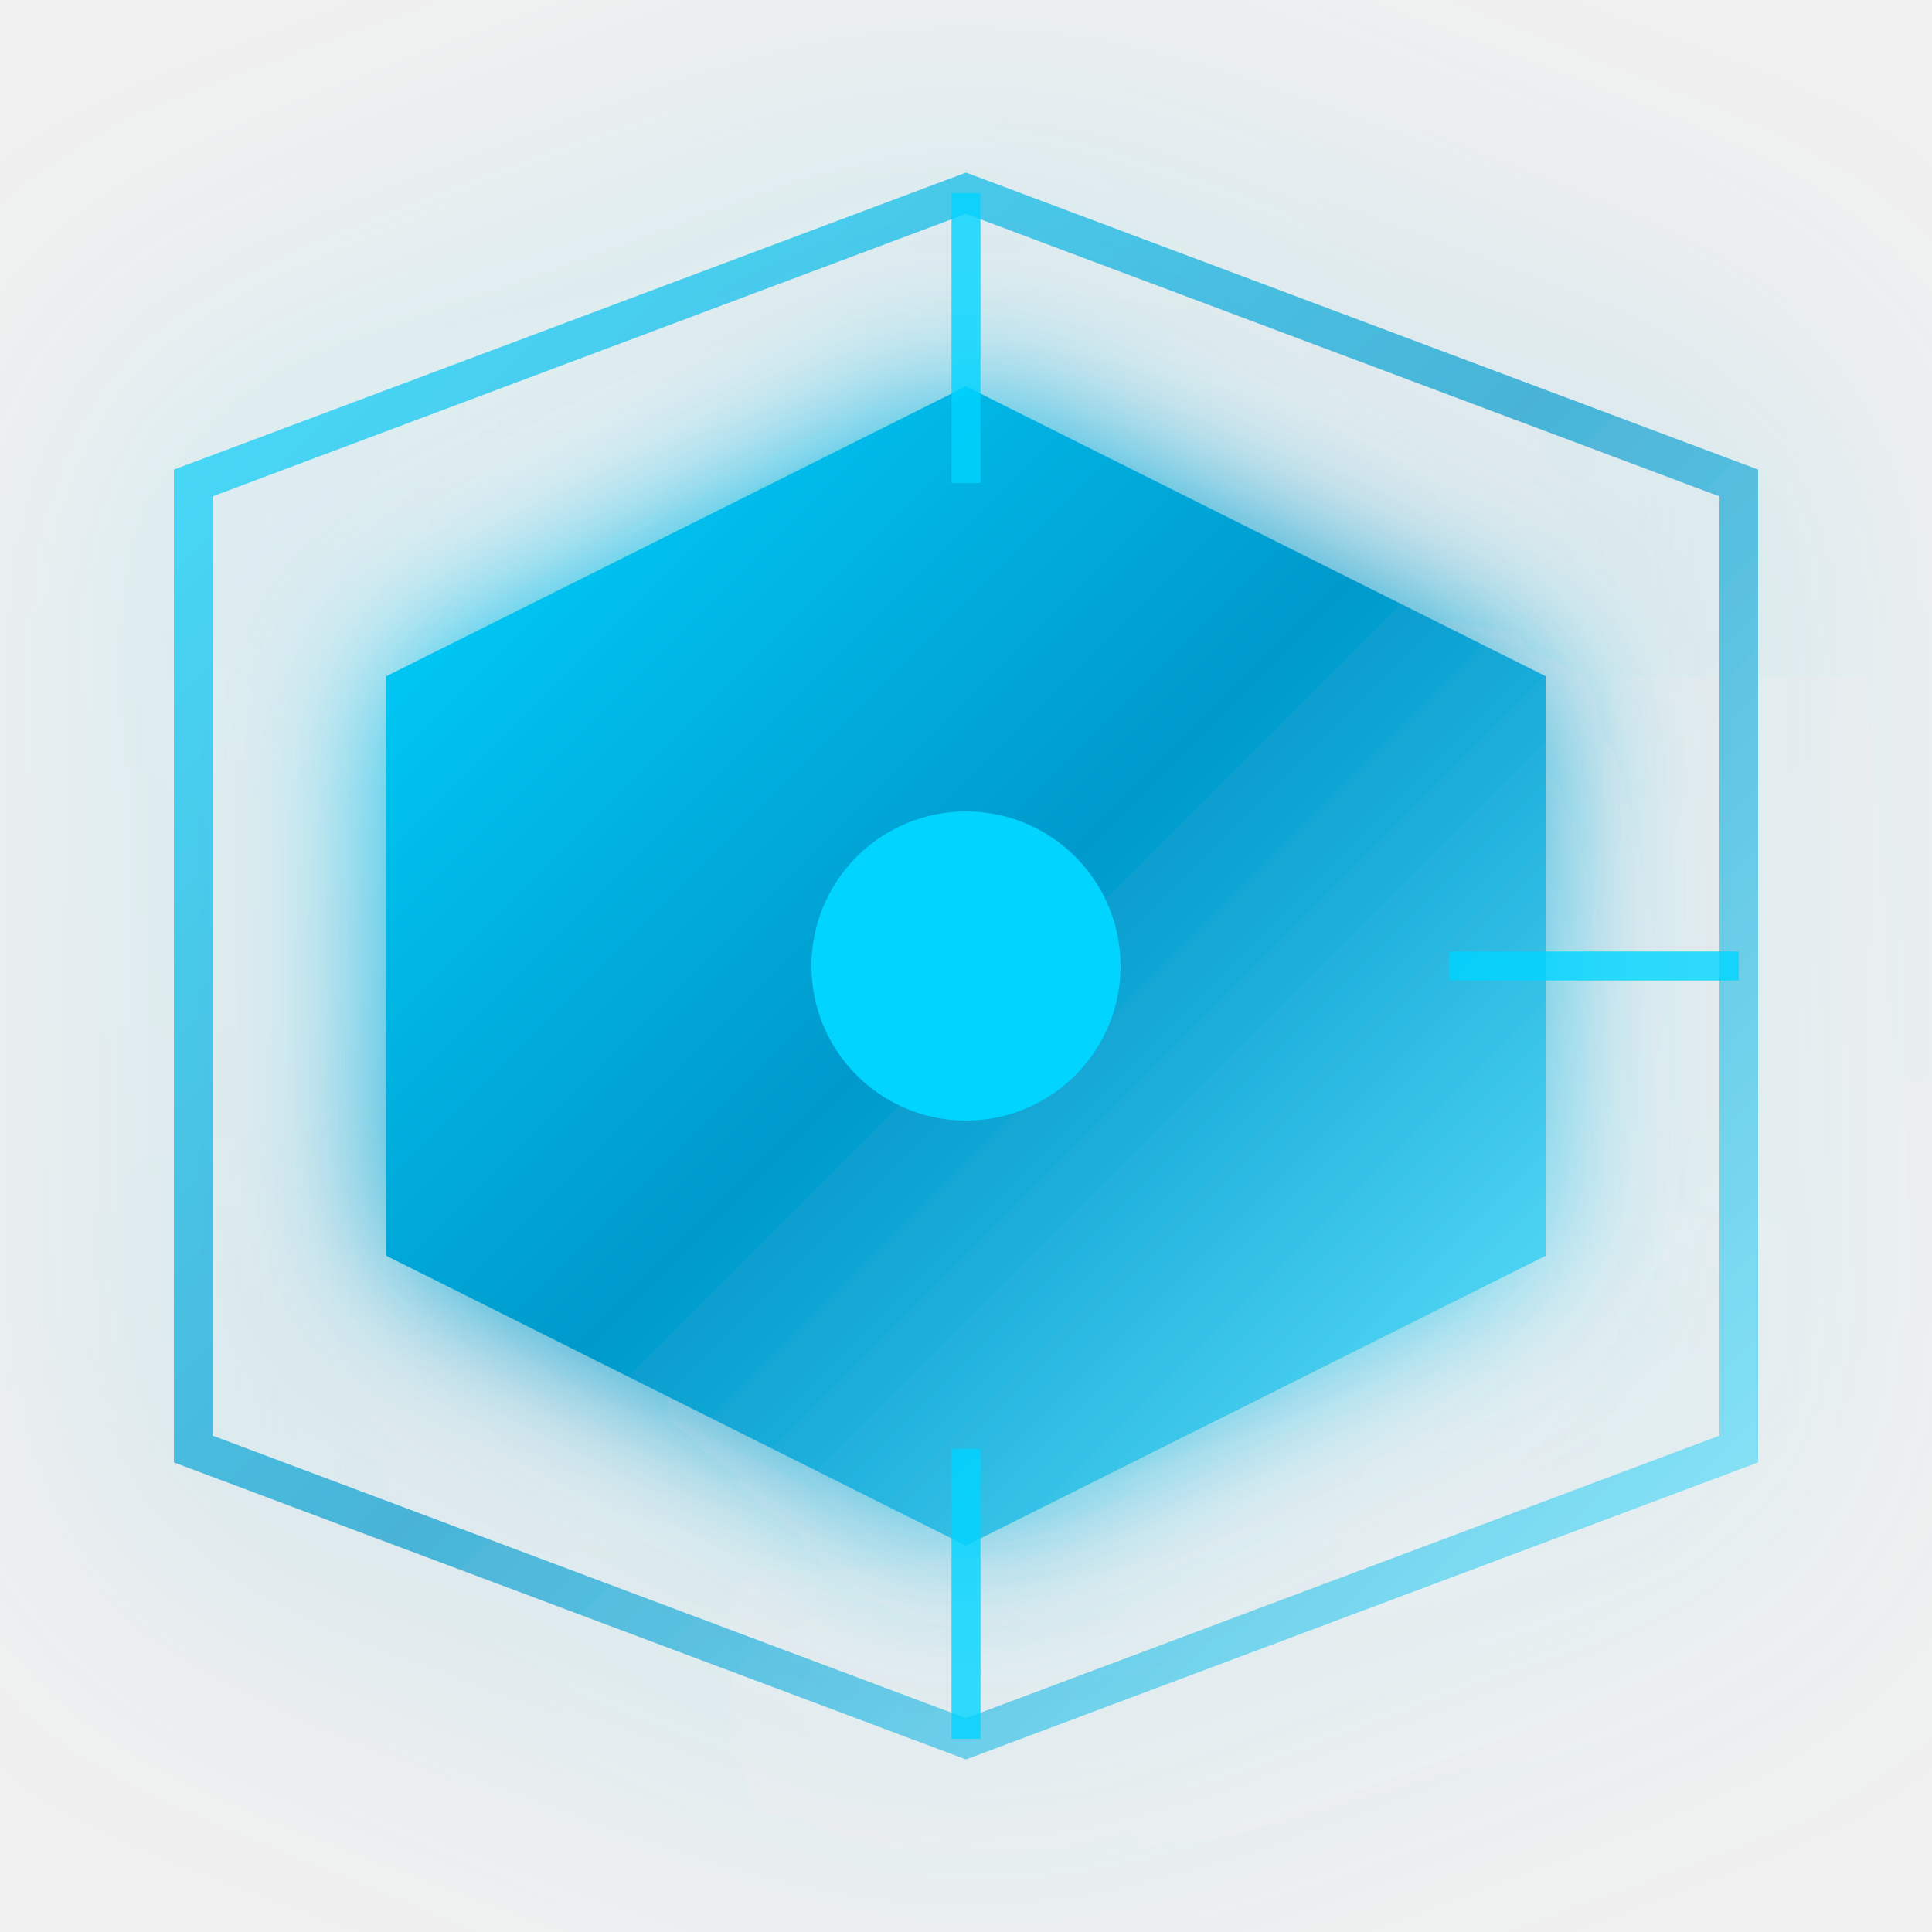
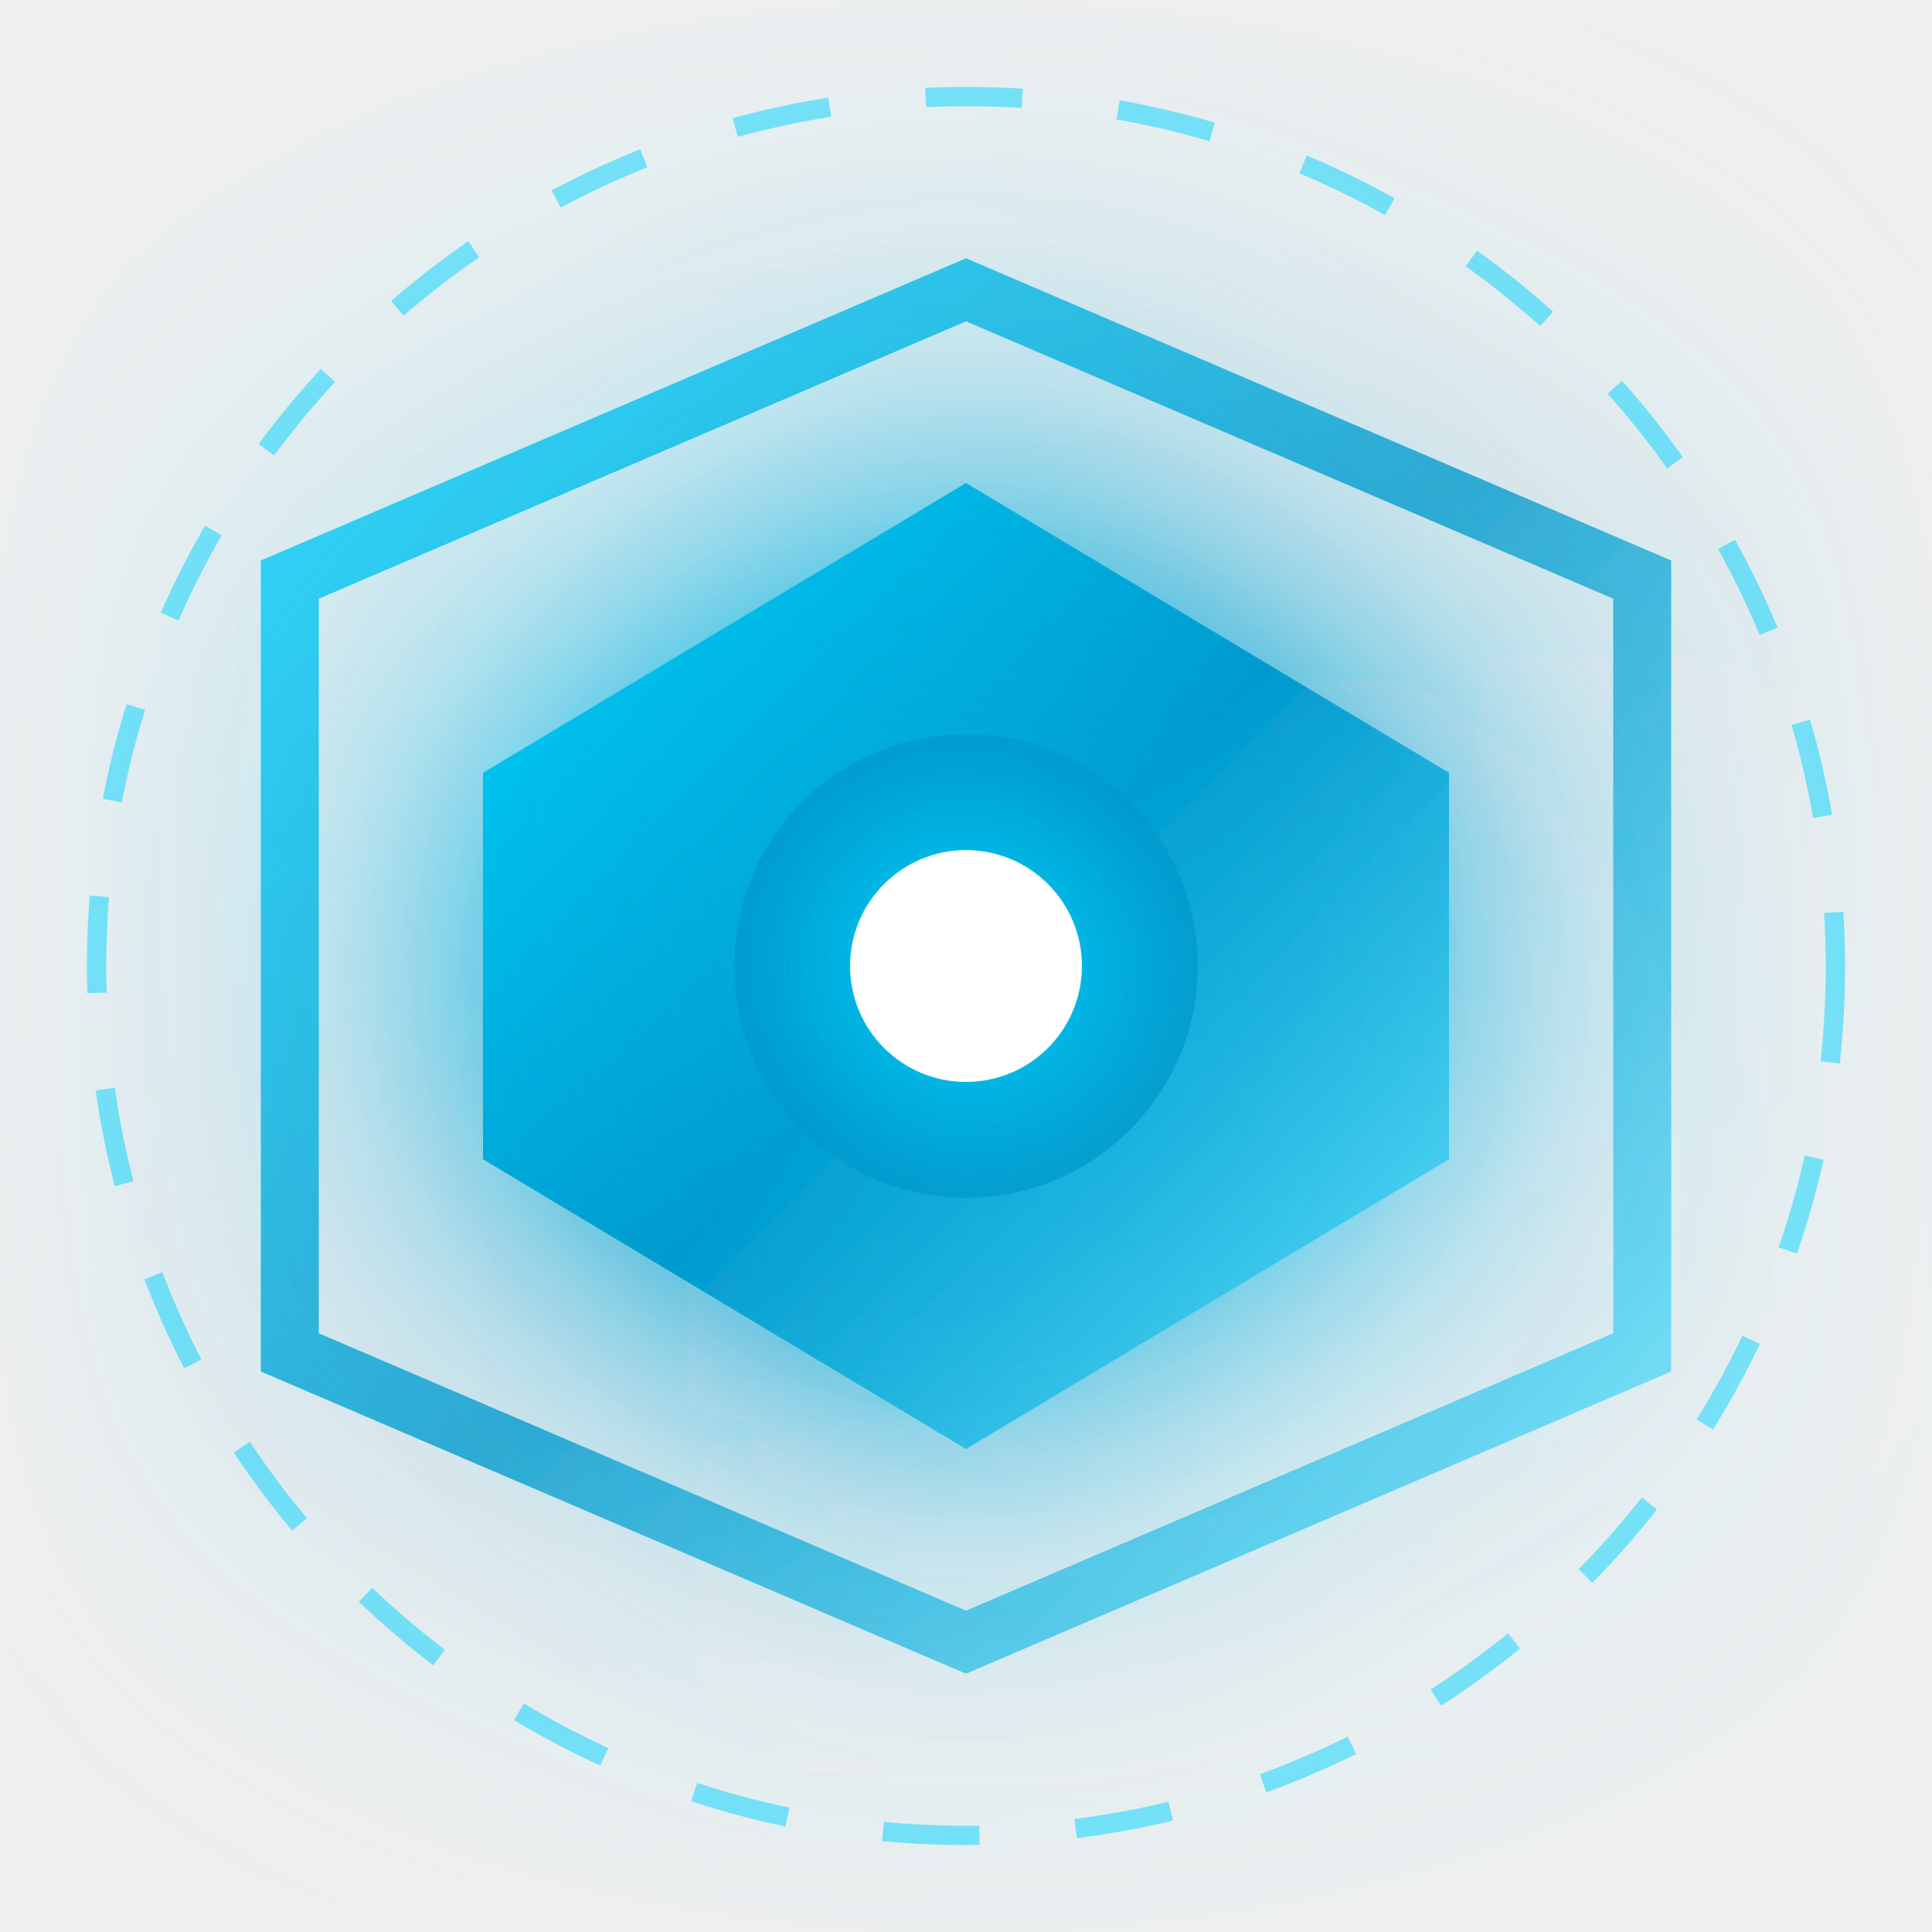
<svg xmlns="http://www.w3.org/2000/svg" viewBox="0 0 100 100">
  <defs>
    <linearGradient id="neonGradient" x1="0%" y1="0%" x2="100%" y2="100%">
      <stop offset="0%" stop-color="#00d4ff" />
      <stop offset="50%" stop-color="#0099cc" />
      <stop offset="100%" stop-color="#66e5ff" />
    </linearGradient>
-     <filter id="glow" x="-50%" y="-50%" width="200%" height="200%">
-       <feGaussianBlur stdDeviation="8" result="blur" />
-       <feComposite in="SourceGraphic" in2="blur" operator="over" />
-     </filter>
-     <filter id="innerGlow" x="-20%" y="-20%" width="140%" height="140%">
-       <feGaussianBlur stdDeviation="4" result="blur2" />
+     <radialGradient id="coreGradient" cx="50%" cy="50%" r="50%" fx="50%" fy="50%">
+       <stop offset="0%" stop-color="#00d4ff" stop-opacity="1" />
+       <stop offset="100%" stop-color="#0099cc" stop-opacity="0.8" />
+     </radialGradient>
+     <filter id="strongGlow" x="-100%" y="-100%" width="300%" height="300%">
+       <feGaussianBlur stdDeviation="10" result="blur1" />
+       <feGaussianBlur stdDeviation="6" result="blur2" />
+       <feComposite in="SourceGraphic" in2="blur1" operator="over" />
      <feComposite in="SourceGraphic" in2="blur2" operator="over" />
    </filter>
+     <filter id="pulseGlow" x="-50%" y="-50%" width="200%" height="200%">
+       <feGaussianBlur stdDeviation="8" result="pulseBlur" />
+       <feComposite in="SourceGraphic" in2="pulseBlur" operator="over" />
+     </filter>
  </defs>
-   <polygon points="50,10 90,25 90,75 50,90 10,75 10,25" fill="none" stroke="url(#neonGradient)" stroke-width="2" filter="url(#glow)" opacity="0.7">
-     <animate attributeName="opacity" values="0.7;1;0.7" dur="3s" repeatCount="indefinite" />
+   <circle cx="50" cy="50" r="45" fill="none" stroke="#00d4ff" stroke-width="1" stroke-dasharray="5,5" opacity="0.5">
+     <animateTransform attributeName="transform" type="rotate" from="0 50 50" to="360 50 50" dur="20s" repeatCount="indefinite" />
+   </circle>
+   <polygon points="50,15 85,30 85,70 50,85 15,70 15,30" fill="none" stroke="url(#neonGradient)" stroke-width="3" filter="url(#strongGlow)" opacity="0.8">
+     <animate attributeName="stroke-width" values="3;4;3" dur="3s" repeatCount="indefinite" />
+     <animate attributeName="opacity" values="0.8;1;0.8" dur="3s" repeatCount="indefinite" />
  </polygon>
-   <polygon points="50,20 80,35 80,65 50,80 20,65 20,35" fill="url(#neonGradient)" filter="url(#innerGlow)">
+   <polygon points="50,25 75,40 75,60 50,75 25,60 25,40" fill="url(#neonGradient)" filter="url(#pulseGlow)">
    <animate attributeName="fill" values="#00d4ff;#66e5ff;#00d4ff" dur="4s" repeatCount="indefinite" />
  </polygon>
-   <circle cx="50" cy="50" r="8" fill="#00d4ff">
-     <animate attributeName="r" values="8;12;8" dur="2s" repeatCount="indefinite" />
-     <animate attributeName="opacity" values="1;0.8;1" dur="2s" repeatCount="indefinite" />
+   <circle cx="50" cy="50" r="12" fill="url(#coreGradient)" filter="url(#strongGlow)">
+     <animate attributeName="r" values="12;18;12" dur="2s" repeatCount="indefinite" />
+     <animate attributeName="opacity" values="1;0.9;1" dur="2s" repeatCount="indefinite" />
  </circle>
-   <line x1="50" y1="10" x2="50" y2="25" stroke="#00d4ff" stroke-width="1.5" opacity="0.8">
-     <animate attributeName="opacity" values="0.8;1;0.8" dur="2.5s" repeatCount="indefinite" />
-   </line>
-   <line x1="90" y1="50" x2="75" y2="50" stroke="#00d4ff" stroke-width="1.5" opacity="0.8">
-     <animate attributeName="opacity" values="0.8;1;0.8" dur="2.5s" repeatCount="indefinite" begin="0.5s" />
-   </line>
-   <line x1="50" y1="90" x2="50" y2="75" stroke="#00d4ff" stroke-width="1.5" opacity="0.8">
-     <animate attributeName="opacity" values="0.8;1;0.8" dur="2.5s" repeatCount="indefinite" begin="1s" />
-   </line>
+   <circle cx="50" cy="50" r="6" fill="#ffffff">
+     <animate attributeName="r" values="6;10;6" dur="2s" repeatCount="indefinite" />
+     <animate attributeName="opacity" values="1;0.7;1" dur="2s" repeatCount="indefinite" />
+   </circle>
+   <circle cx="50" cy="50" r="30" fill="none">
+     <circle r="3" fill="#00d4ff" filter="url(#strongGlow)">
+       <animateMotion dur="8s" repeatCount="indefinite" path="M0,0 30,0" />
+       <animate attributeName="r" values="3;5;3" dur="4s" repeatCount="indefinite" />
+     </circle>
+   </circle>
+   <circle cx="50" cy="50" r="30" fill="none">
+     <circle r="3" fill="#66e5ff" filter="url(#strongGlow)">
+       <animateMotion dur="8s" repeatCount="indefinite" path="M0,0 -30,0" begin="2s" />
+       <animate attributeName="r" values="3;5;3" dur="4s" repeatCount="indefinite" />
+     </circle>
+   </circle>
</svg>
